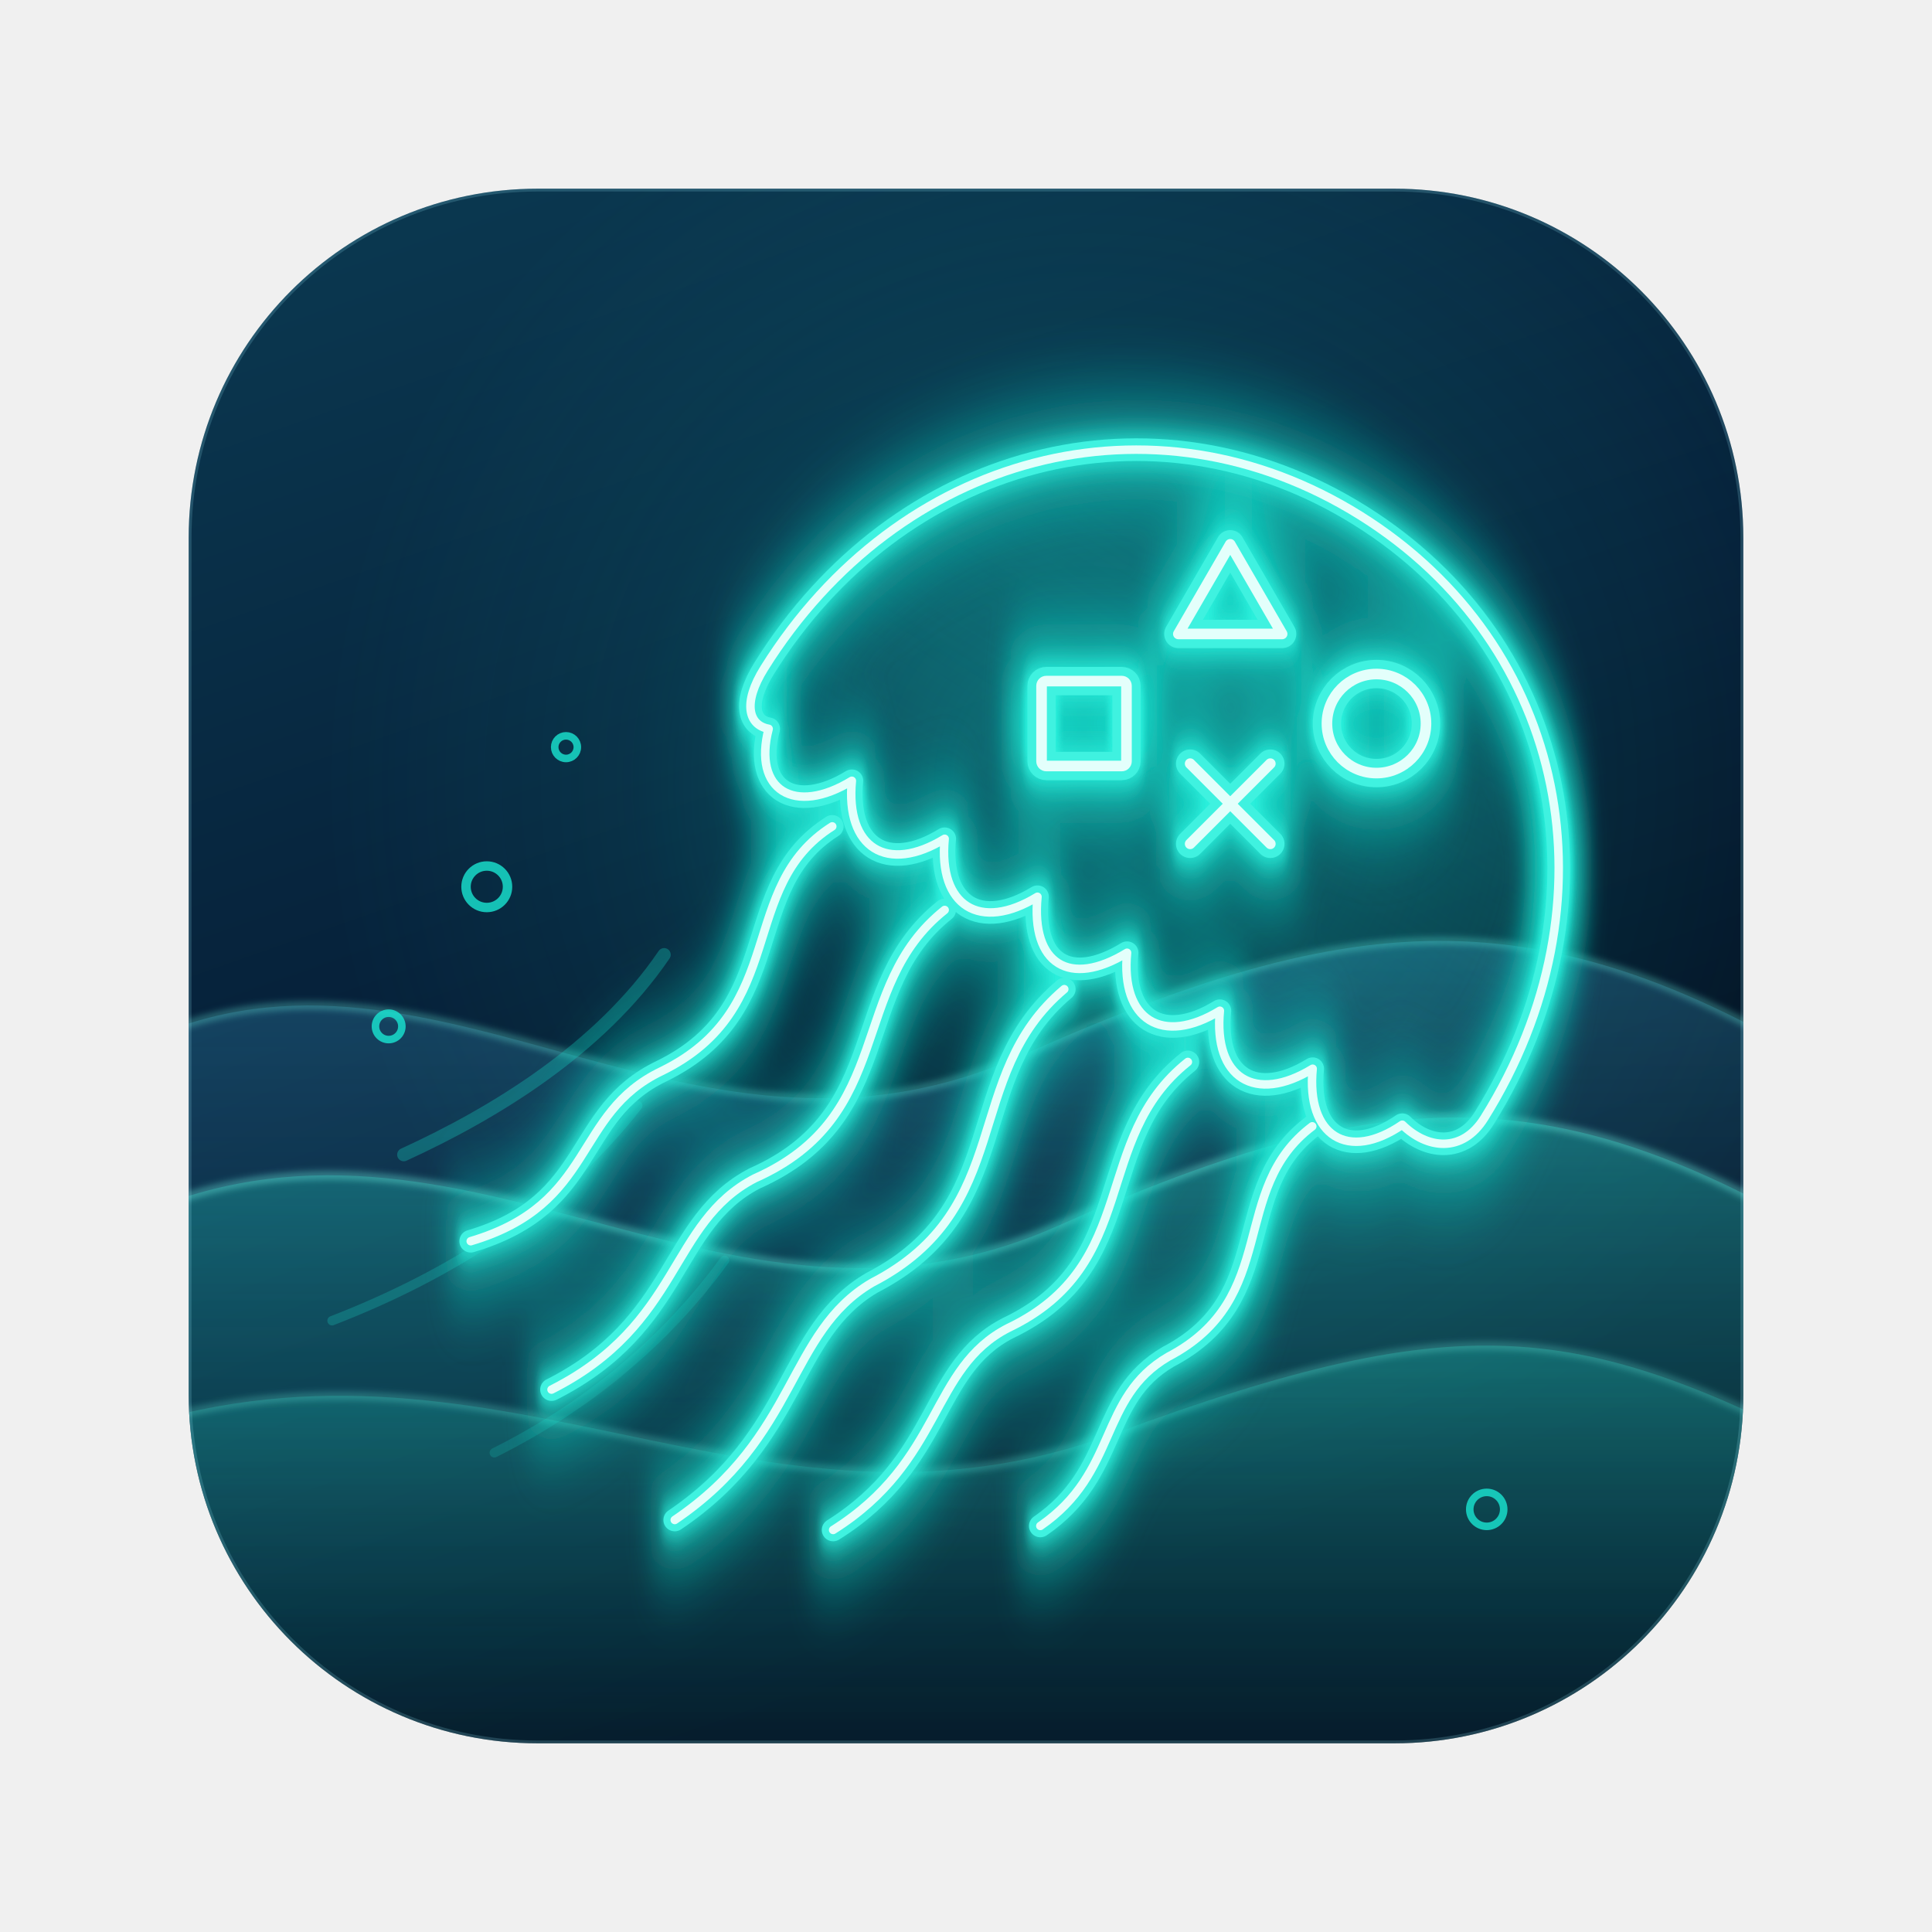
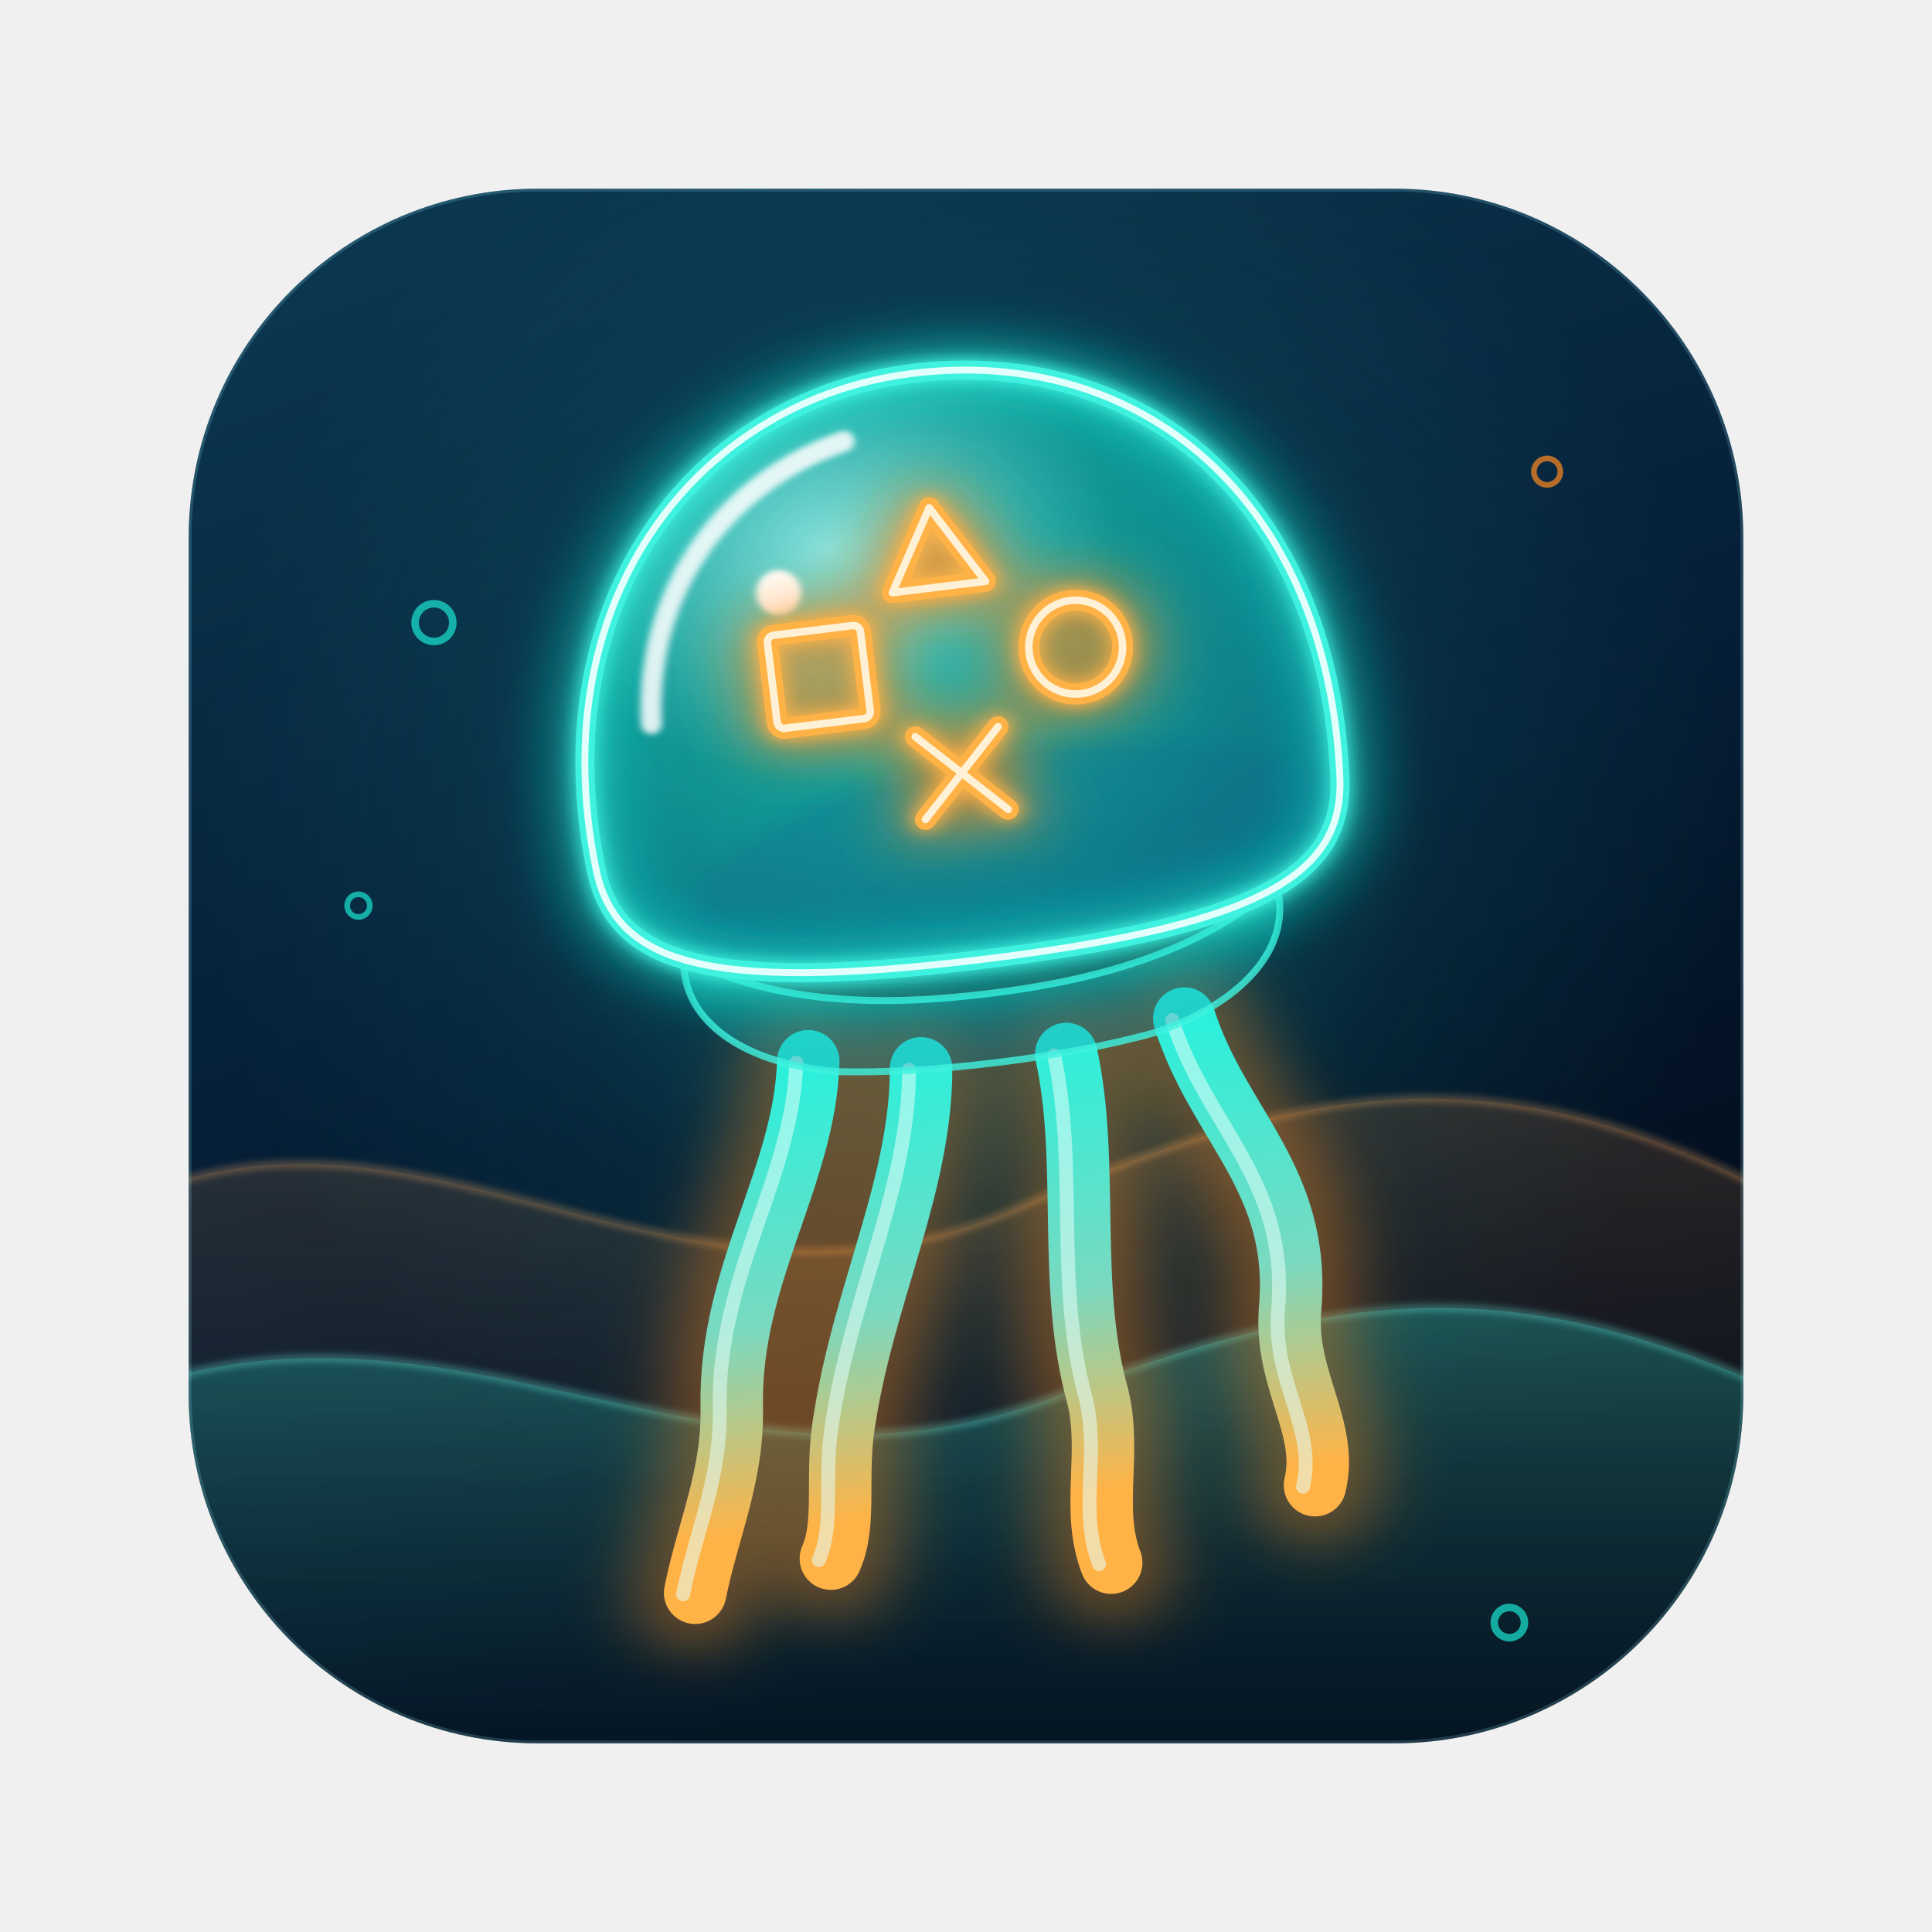
<svg xmlns="http://www.w3.org/2000/svg" viewBox="0 0 1024 1024" width="1024" height="1024">
  <defs>
    <linearGradient id="bg" x1="0" y1="0" x2="0.35" y2="1">
      <stop offset="0" stop-color="#0b3a52" />
      <stop offset="0.5" stop-color="#06213a" />
      <stop offset="1" stop-color="#020a18" />
    </linearGradient>
-     <radialGradient id="halo" cx="0.58" cy="0.38" r="0.5">
-       <stop offset="0" stop-color="#19e6d2" stop-opacity="0.34" />
+     <radialGradient id="halo" cx="0.5" cy="0.4" r="0.5">
+       <stop offset="0" stop-color="#19e6d2" stop-opacity="0.32" />
      <stop offset="0.6" stop-color="#19e6d2" stop-opacity="0.07" />
      <stop offset="1" stop-color="#19e6d2" stop-opacity="0" />
    </radialGradient>
    <linearGradient id="wave1" x1="0" y1="0" x2="0" y2="1">
-       <stop offset="0" stop-color="#27f0da" stop-opacity="0.30" />
-       <stop offset="1" stop-color="#0a5a6a" stop-opacity="0.04" />
+       <stop offset="0" stop-color="#27f0da" stop-opacity="0.26" />
+       <stop offset="1" stop-color="#0a5a6a" stop-opacity="0.03" />
    </linearGradient>
    <linearGradient id="wave2" x1="0" y1="0" x2="0" y2="1">
-       <stop offset="0" stop-color="#4fd0ff" stop-opacity="0.22" />
-       <stop offset="1" stop-color="#0a3a6a" stop-opacity="0.03" />
-     </linearGradient>
-     <linearGradient id="belly" x1="0" y1="0" x2="0" y2="1">
-       <stop offset="0" stop-color="#19e6d2" stop-opacity="0.28" />
-       <stop offset="1" stop-color="#19e6d2" stop-opacity="0.05" />
+       <stop offset="0" stop-color="#ff9a3d" stop-opacity="0.16" />
+       <stop offset="1" stop-color="#0a3a6a" stop-opacity="0.02" />
    </linearGradient>
    <clipPath id="tile">
      <rect x="100" y="100" width="824" height="824" rx="185" />
    </clipPath>
+     <radialGradient id="glass" cx="0.36" cy="0.28" r="0.85">
+       <stop offset="0" stop-color="#9ffcf2" stop-opacity="0.85" />
+       <stop offset="0.45" stop-color="#19e6d2" stop-opacity="0.50" />
+       <stop offset="1" stop-color="#0a7f9a" stop-opacity="0.62" />
+     </radialGradient>
+     <linearGradient id="glassRim" x1="0" y1="0" x2="0" y2="1">
+       <stop offset="0" stop-color="#19e6d2" stop-opacity="0.55" />
+       <stop offset="1" stop-color="#0a7f9a" stop-opacity="0.30" />
+     </linearGradient>
+     <linearGradient id="fillSoft" x1="0" y1="0" x2="0" y2="1">
+       <stop offset="0" stop-color="#19e6d2" stop-opacity="0.34" />
+       <stop offset="1" stop-color="#19e6d2" stop-opacity="0.08" />
+     </linearGradient>
+     <linearGradient id="tent" gradientUnits="userSpaceOnUse" x1="0" y1="140" x2="0" y2="400">
+       <stop offset="0" stop-color="#2cf0dc" />
+       <stop offset="0.55" stop-color="#7ad9c0" />
+       <stop offset="1" stop-color="#ffb347" />
+     </linearGradient>
    <filter id="glowBig" x="-40%" y="-40%" width="180%" height="180%">
      <feGaussianBlur stdDeviation="17" />
    </filter>
    <filter id="glowSmall" x="-40%" y="-40%" width="180%" height="180%">
      <feGaussianBlur stdDeviation="5" />
    </filter>
    <filter id="soft" x="-20%" y="-20%" width="140%" height="140%">
      <feGaussianBlur stdDeviation="2" />
    </filter>
-     <path id="bell" d="M-225 4 C-225 -130 -130 -232 0 -232 C130 -232 225 -130 225 4                       C225 26 208 34 190 30 C176 62 150 62 134 30 C118 62 92 62 76 30 C60 62 34 62 18 30                       C2 62 -22 62 -38 30 C-54 62 -80 62 -96 30 C-112 62 -138 62 -154 30 C-170 62 -196 62 -206 30                       C-216 34 -225 26 -225 4 Z" />
-     <g id="neon" fill="none" stroke-linecap="round" stroke-linejoin="round">
-       <use href="#bell" />
-       <g transform="translate(0 -102) rotate(-32) scale(1.25) translate(0 102)">
-         <path d="M-22 -140 L0 -178 L22 -140 Z" />
-         <circle cx="62" cy="-102" r="21" />
-         <path d="M-17 -85 l34 34 M17 -85 l-34 34" />
-         <rect x="-80" y="-120" width="36" height="36" rx="2" />
-       </g>
-       <path d="M-150 56 C-176 110 -118 150 -158 214 C-186 258 -150 292 -196 344" />
-       <path d="M-76 62 C-98 124 -40 168 -86 236 C-112 280 -78 322 -118 388" />
-       <path d="M0 64 C-22 132 40 176 -4 250 C-28 296 6 340 -26 412" />
-       <path d="M76 62 C54 124 112 166 70 232 C46 272 78 310 48 372" />
-       <path d="M150 56 C130 108 184 142 150 200 C130 238 160 266 140 312" />
-     </g>
+     <filter id="blur6" x="-50%" y="-50%" width="200%" height="200%">
+       <feGaussianBlur stdDeviation="6" />
+     </filter>
+     <clipPath id="domeClip">
+       <path d="M-216 8 C-228 -152 -122 -252 0 -252 C132 -252 228 -152 216 8 C212 62 168 88 0 88 C-168 88 -212 62 -216 8 Z" />
+     </clipPath>
  </defs>
  <g clip-path="url(#tile)">
    <rect x="100" y="100" width="824" height="824" fill="url(#bg)" />
    <rect x="100" y="100" width="824" height="824" fill="url(#halo)" />
-     <path d="M60 560 C220 470 360 640 540 560 S820 470 990 580 L990 980 L60 980 Z" fill="url(#wave2)" />
-     <path d="M60 650 C240 560 380 730 560 650 S830 570 990 670 L990 980 L60 980 Z" fill="url(#wave1)" />
-     <path d="M60 760 C260 690 400 830 590 760 S840 700 990 780 L990 980 L60 980 Z" fill="url(#wave1)" opacity="0.8" />
+     <path d="M60 640 C220 560 360 720 540 640 S820 560 990 660 L990 980 L60 980 Z" fill="url(#wave2)" />
+     <path d="M60 740 C240 670 380 810 560 740 S830 680 990 760 L990 980 L60 980 Z" fill="url(#wave1)" />
    <g fill="none" stroke-linecap="round">
-       <path d="M60 560 C220 470 360 640 540 560 S820 470 990 580" stroke="#6ff5e6" stroke-opacity="0.45" stroke-width="3" filter="url(#soft)" />
-       <path d="M60 650 C240 560 380 730 560 650 S830 570 990 670" stroke="#6ff5e6" stroke-opacity="0.5" stroke-width="3.5" filter="url(#soft)" />
-       <path d="M60 760 C260 690 400 830 590 760 S840 700 990 780" stroke="#6ff5e6" stroke-opacity="0.38" stroke-width="3" filter="url(#soft)" />
+       <path d="M60 640 C220 560 360 720 540 640 S820 560 990 660" stroke="#ffb066" stroke-opacity="0.4" stroke-width="3" filter="url(#soft)" />
+       <path d="M60 740 C240 670 380 810 560 740 S830 680 990 760" stroke="#6ff5e6" stroke-opacity="0.45" stroke-width="3" filter="url(#soft)" />
    </g>
    <rect x="100" y="100" width="824" height="824" fill="none" stroke="#9fefff" stroke-opacity="0.18" stroke-width="3" rx="185" />
  </g>
-   <g fill="none" stroke="#19e6d2" stroke-linecap="round" opacity="0.8">
-     <path d="M214 612 C262 590 318 556 352 506" stroke-width="7" stroke-opacity="0.35" />
-     <path d="M176 700 C238 676 296 640 338 586" stroke-width="5" stroke-opacity="0.28" />
-     <path d="M262 770 C310 746 352 712 384 668" stroke-width="5" stroke-opacity="0.22" />
-     <circle cx="258" cy="470" r="11" stroke-width="5" />
-     <circle cx="206" cy="544" r="7" stroke-width="4" />
-     <circle cx="300" cy="396" r="6" stroke-width="4" />
-     <circle cx="788" cy="800" r="9" stroke-width="4" />
+   <g fill="none" stroke="#19e6d2" stroke-linecap="round" opacity="0.7">
+     <circle cx="230" cy="330" r="10" stroke-width="4" />
+     <circle cx="190" cy="480" r="6" stroke-width="3" />
+     <circle cx="800" cy="860" r="8" stroke-width="4" />
+     <circle cx="820" cy="250" r="7" stroke-width="3" stroke="#ff8a1f" />
  </g>
-   <g transform="translate(598 470) rotate(32)">
-     <use href="#bell" fill="url(#belly)" />
-     <use href="#neon" stroke="#19e6d2" stroke-width="30" opacity="0.85" filter="url(#glowBig)" />
-     <use href="#neon" stroke="#2cf0dc" stroke-width="15" filter="url(#glowSmall)" />
-     <use href="#neon" stroke="#3ff2e0" stroke-width="12" />
-     <use href="#neon" stroke="#e3fffb" stroke-width="4.5" />
+   <g transform="translate(512 428) rotate(-7) scale(0.92)">
+     <g fill="none" stroke-linecap="round" stroke-linejoin="round">
+       <g stroke="#ff8a1f" stroke-width="72" opacity="0.38" filter="url(#glowBig)">
+         <path d="M-108 134 C-118 200 -168 250 -176 326 C-180 366 -198 394 -210 430" />
+         <path d="M-44 146 C-52 212 -92 270 -112 340 C-122 372 -118 400 -130 420" />
+         <path d="M40 148 C46 212 24 280 34 346 C38 380 22 410 30 442" />
+         <path d="M110 136 C122 200 166 236 150 310 C142 350 164 380 152 412" />
+       </g>
+       <g stroke="url(#tent)" stroke-width="36">
+         <path d="M-108 134 C-118 200 -168 250 -176 326 C-180 366 -198 394 -210 430" />
+         <path d="M-44 146 C-52 212 -92 270 -112 340 C-122 372 -118 400 -130 420" />
+         <path d="M40 148 C46 212 24 280 34 346 C38 380 22 410 30 442" />
+         <path d="M110 136 C122 200 166 236 150 310 C142 350 164 380 152 412" />
+       </g>
+       <g stroke="#e3fffb" stroke-opacity="0.55" stroke-width="8" transform="translate(-7 0)">
+         <path d="M-108 134 C-118 200 -168 250 -176 326 C-180 366 -198 394 -210 430" />
+         <path d="M-44 146 C-52 212 -92 270 -112 340 C-122 372 -118 400 -130 420" />
+         <path d="M40 148 C46 212 24 280 34 346 C38 380 22 410 30 442" />
+         <path d="M110 136 C122 200 166 236 150 310 C142 350 164 380 152 412" />
+       </g>
+     </g>
+     <path d="M-172 66 C-122 100 -60 108 0 108 C60 108 122 100 172 66 C178 104 142 132 92 142 C40 150 -40 150 -92 142 C-142 132 -178 104 -172 66 Z" fill="url(#glassRim)" />
+     <path d="M-172 66 C-122 100 -60 108 0 108 C60 108 122 100 172 66 C178 104 142 132 92 142 C40 150 -40 150 -92 142 C-142 132 -178 104 -172 66 Z" fill="none" stroke="#3ff2e0" stroke-width="4" stroke-opacity="0.8" />
+     <path d="M-216 8 C-228 -152 -122 -252 0 -252 C132 -252 228 -152 216 8 C212 62 168 88 0 88 C-168 88 -212 62 -216 8 Z" fill="url(#glass)" />
+     <g clip-path="url(#domeClip)">
+       <ellipse cx="40" cy="60" rx="210" ry="90" fill="#0a6a8a" opacity="0.28" filter="url(#blur6)" />
+     </g>
+     <g fill="none" stroke-linecap="round" stroke-linejoin="round">
+       <g stroke="#19e6d2" stroke-width="26.4" opacity="0.72" filter="url(#glowBig)">
+         <path d="M-216 8 C-228 -152 -122 -252 0 -252 C132 -252 228 -152 216 8 C212 62 168 88 0 88 C-168 88 -212 62 -216 8 Z" />
+       </g>
+       <g stroke="#3ff2e0" stroke-width="13.2" filter="url(#glowSmall)">
+         <path d="M-216 8 C-228 -152 -122 -252 0 -252 C132 -252 228 -152 216 8 C212 62 168 88 0 88 C-168 88 -212 62 -216 8 Z" />
+       </g>
+       <g stroke="#3ff2e0" stroke-width="11">
+         <path d="M-216 8 C-228 -152 -122 -252 0 -252 C132 -252 228 -152 216 8 C212 62 168 88 0 88 C-168 88 -212 62 -216 8 Z" />
+       </g>
+       <g stroke="#e3fffb" stroke-width="3.96">
+         <path d="M-216 8 C-228 -152 -122 -252 0 -252 C132 -252 228 -152 216 8 C212 62 168 88 0 88 C-168 88 -212 62 -216 8 Z" />
+       </g>
+     </g>
+     <path d="M-174 -70 C-168 -150 -112 -204 -44 -218" fill="none" stroke="#fff" stroke-opacity="0.85" stroke-width="12" stroke-linecap="round" filter="url(#soft)" />
+     <circle cx="-92" cy="-136" r="13" fill="#fff" filter="url(#soft)" />
+     <g fill="none" stroke-linecap="round" stroke-linejoin="round">
+       <g stroke="#ff8a1f" stroke-width="28.8" opacity="0.8" filter="url(#glowBig)">
+         <g fill="none" stroke-linecap="round" stroke-linejoin="round">
+           <path d="M-27 -128 L0 -174 L27 -128 Z" />
+           <circle cx="74" cy="-84" r="27" />
+           <path d="M-24 -44 l48 48 M24 -44 l-48 48" />
+           <rect x="-102" y="-112" width="54" height="54" rx="4" />
+         </g>
+       </g>
+       <g stroke="#ffb347" stroke-width="14.4" filter="url(#glowSmall)">
+         <g fill="none" stroke-linecap="round" stroke-linejoin="round">
+           <path d="M-27 -128 L0 -174 L27 -128 Z" />
+           <circle cx="74" cy="-84" r="27" />
+           <path d="M-24 -44 l48 48 M24 -44 l-48 48" />
+           <rect x="-102" y="-112" width="54" height="54" rx="4" />
+         </g>
+       </g>
+       <g stroke="#ffb347" stroke-width="12">
+         <g fill="none" stroke-linecap="round" stroke-linejoin="round">
+           <path d="M-27 -128 L0 -174 L27 -128 Z" />
+           <circle cx="74" cy="-84" r="27" />
+           <path d="M-24 -44 l48 48 M24 -44 l-48 48" />
+           <rect x="-102" y="-112" width="54" height="54" rx="4" />
+         </g>
+       </g>
+       <g stroke="#fff1d6" stroke-width="4.32">
+         <g fill="none" stroke-linecap="round" stroke-linejoin="round">
+           <path d="M-27 -128 L0 -174 L27 -128 Z" />
+           <circle cx="74" cy="-84" r="27" />
+           <path d="M-24 -44 l48 48 M24 -44 l-48 48" />
+           <rect x="-102" y="-112" width="54" height="54" rx="4" />
+         </g>
+       </g>
+     </g>
  </g>
</svg>
